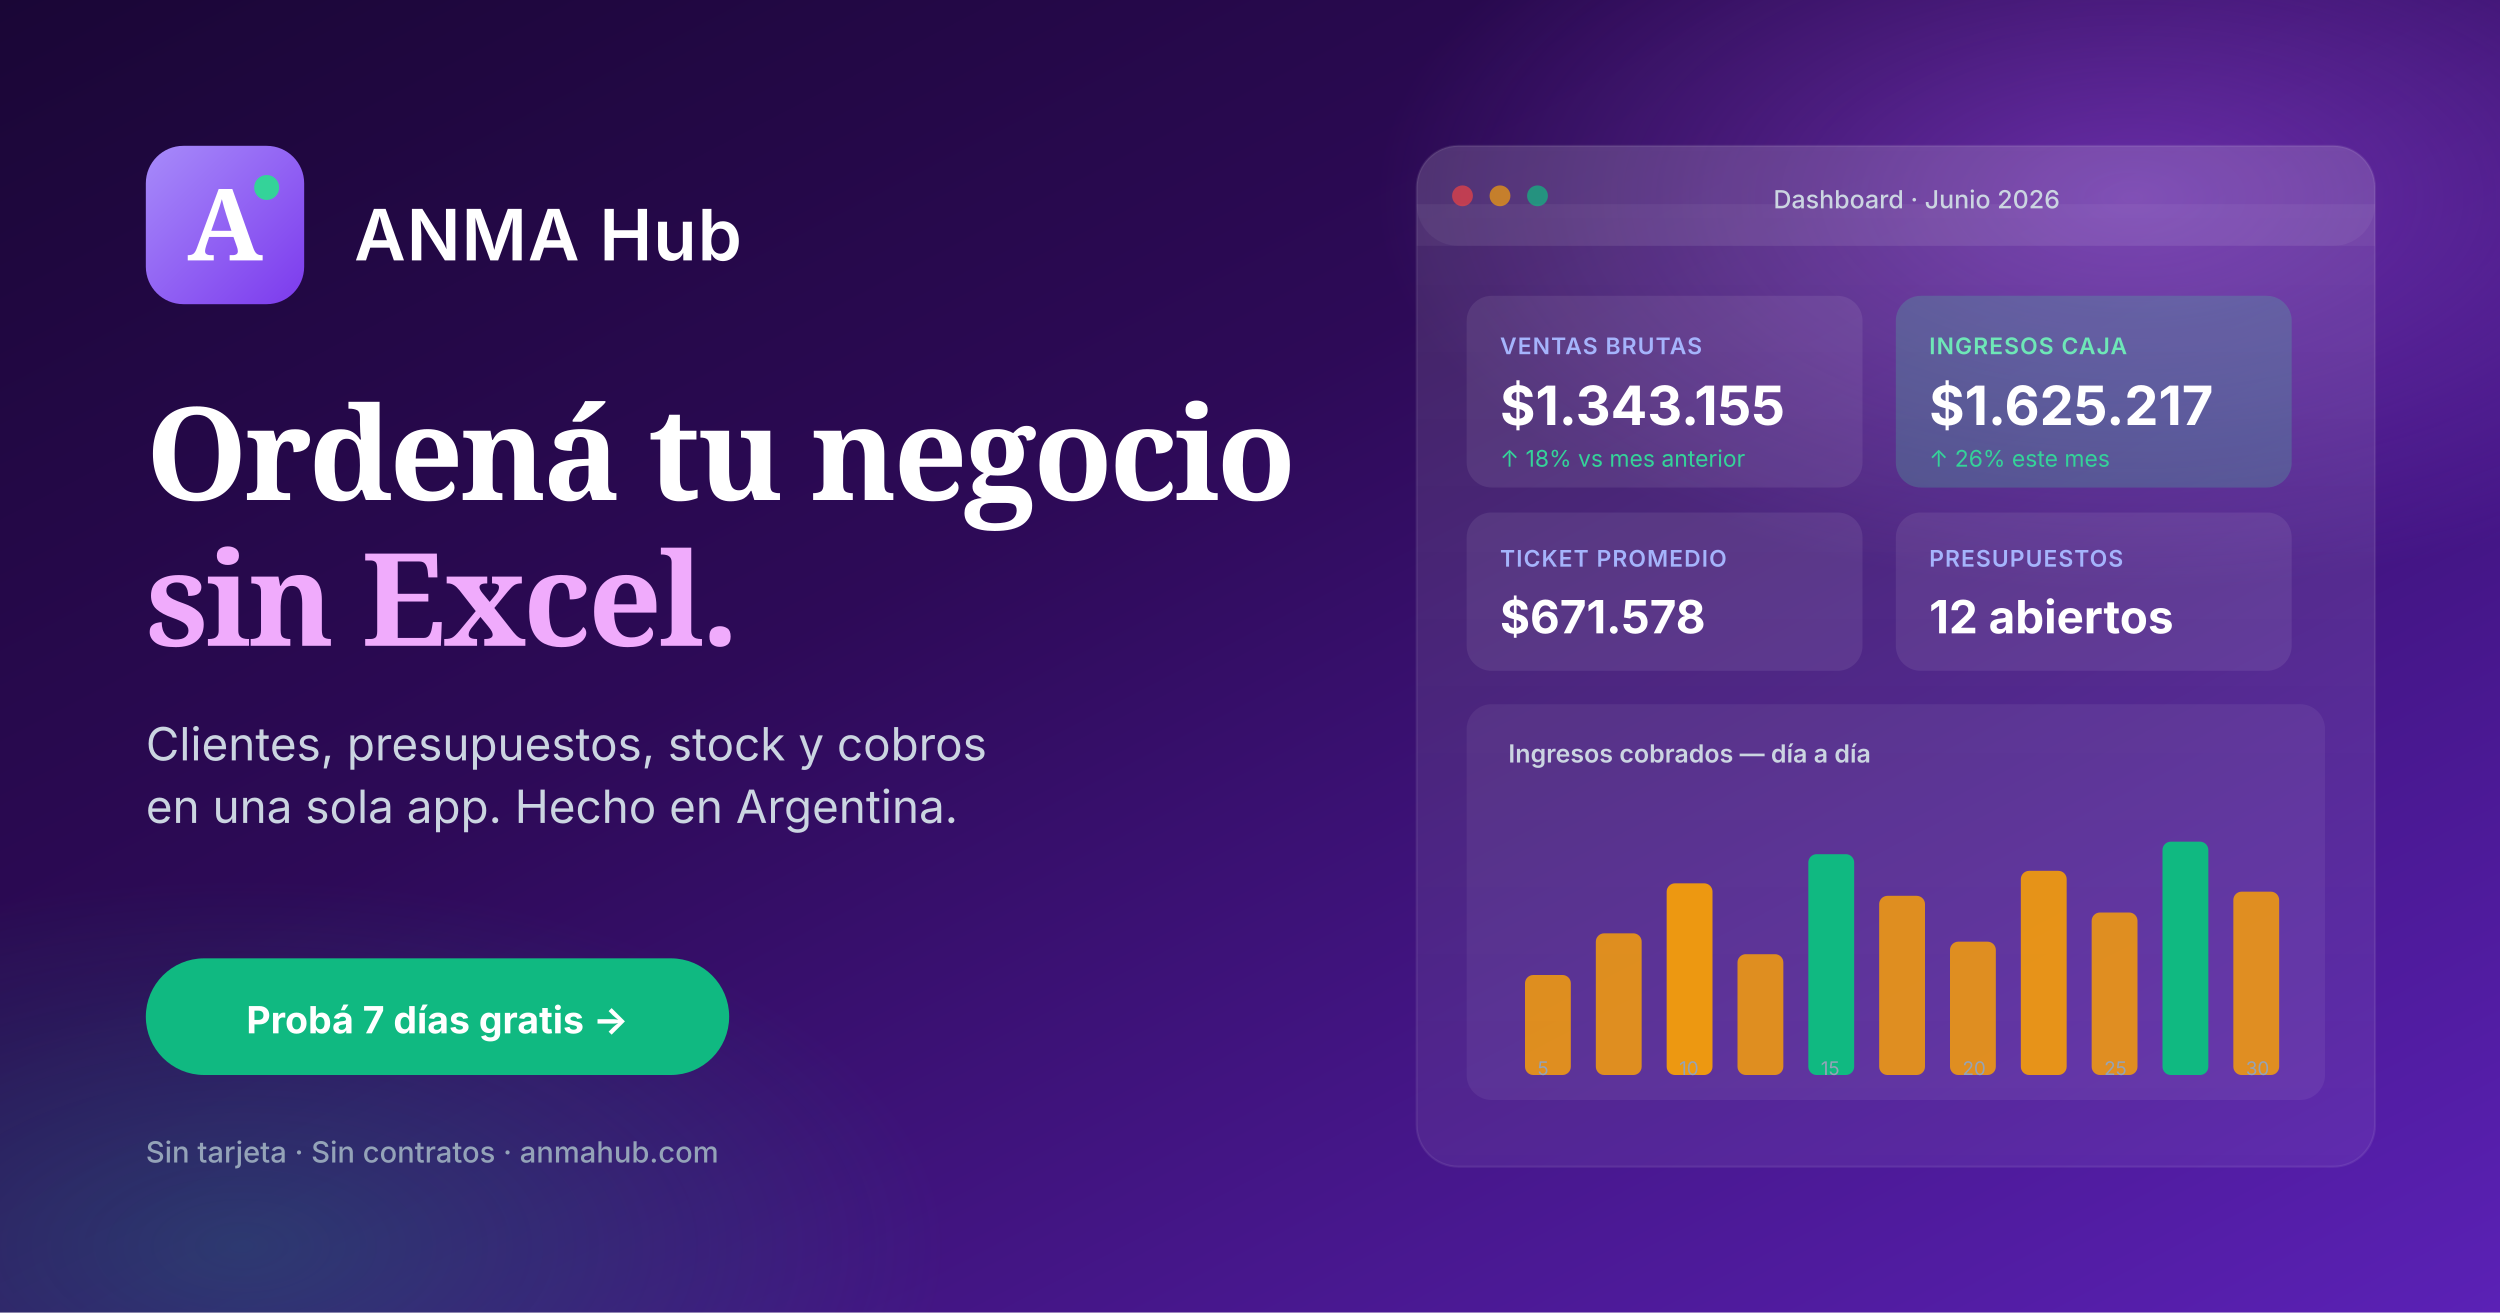
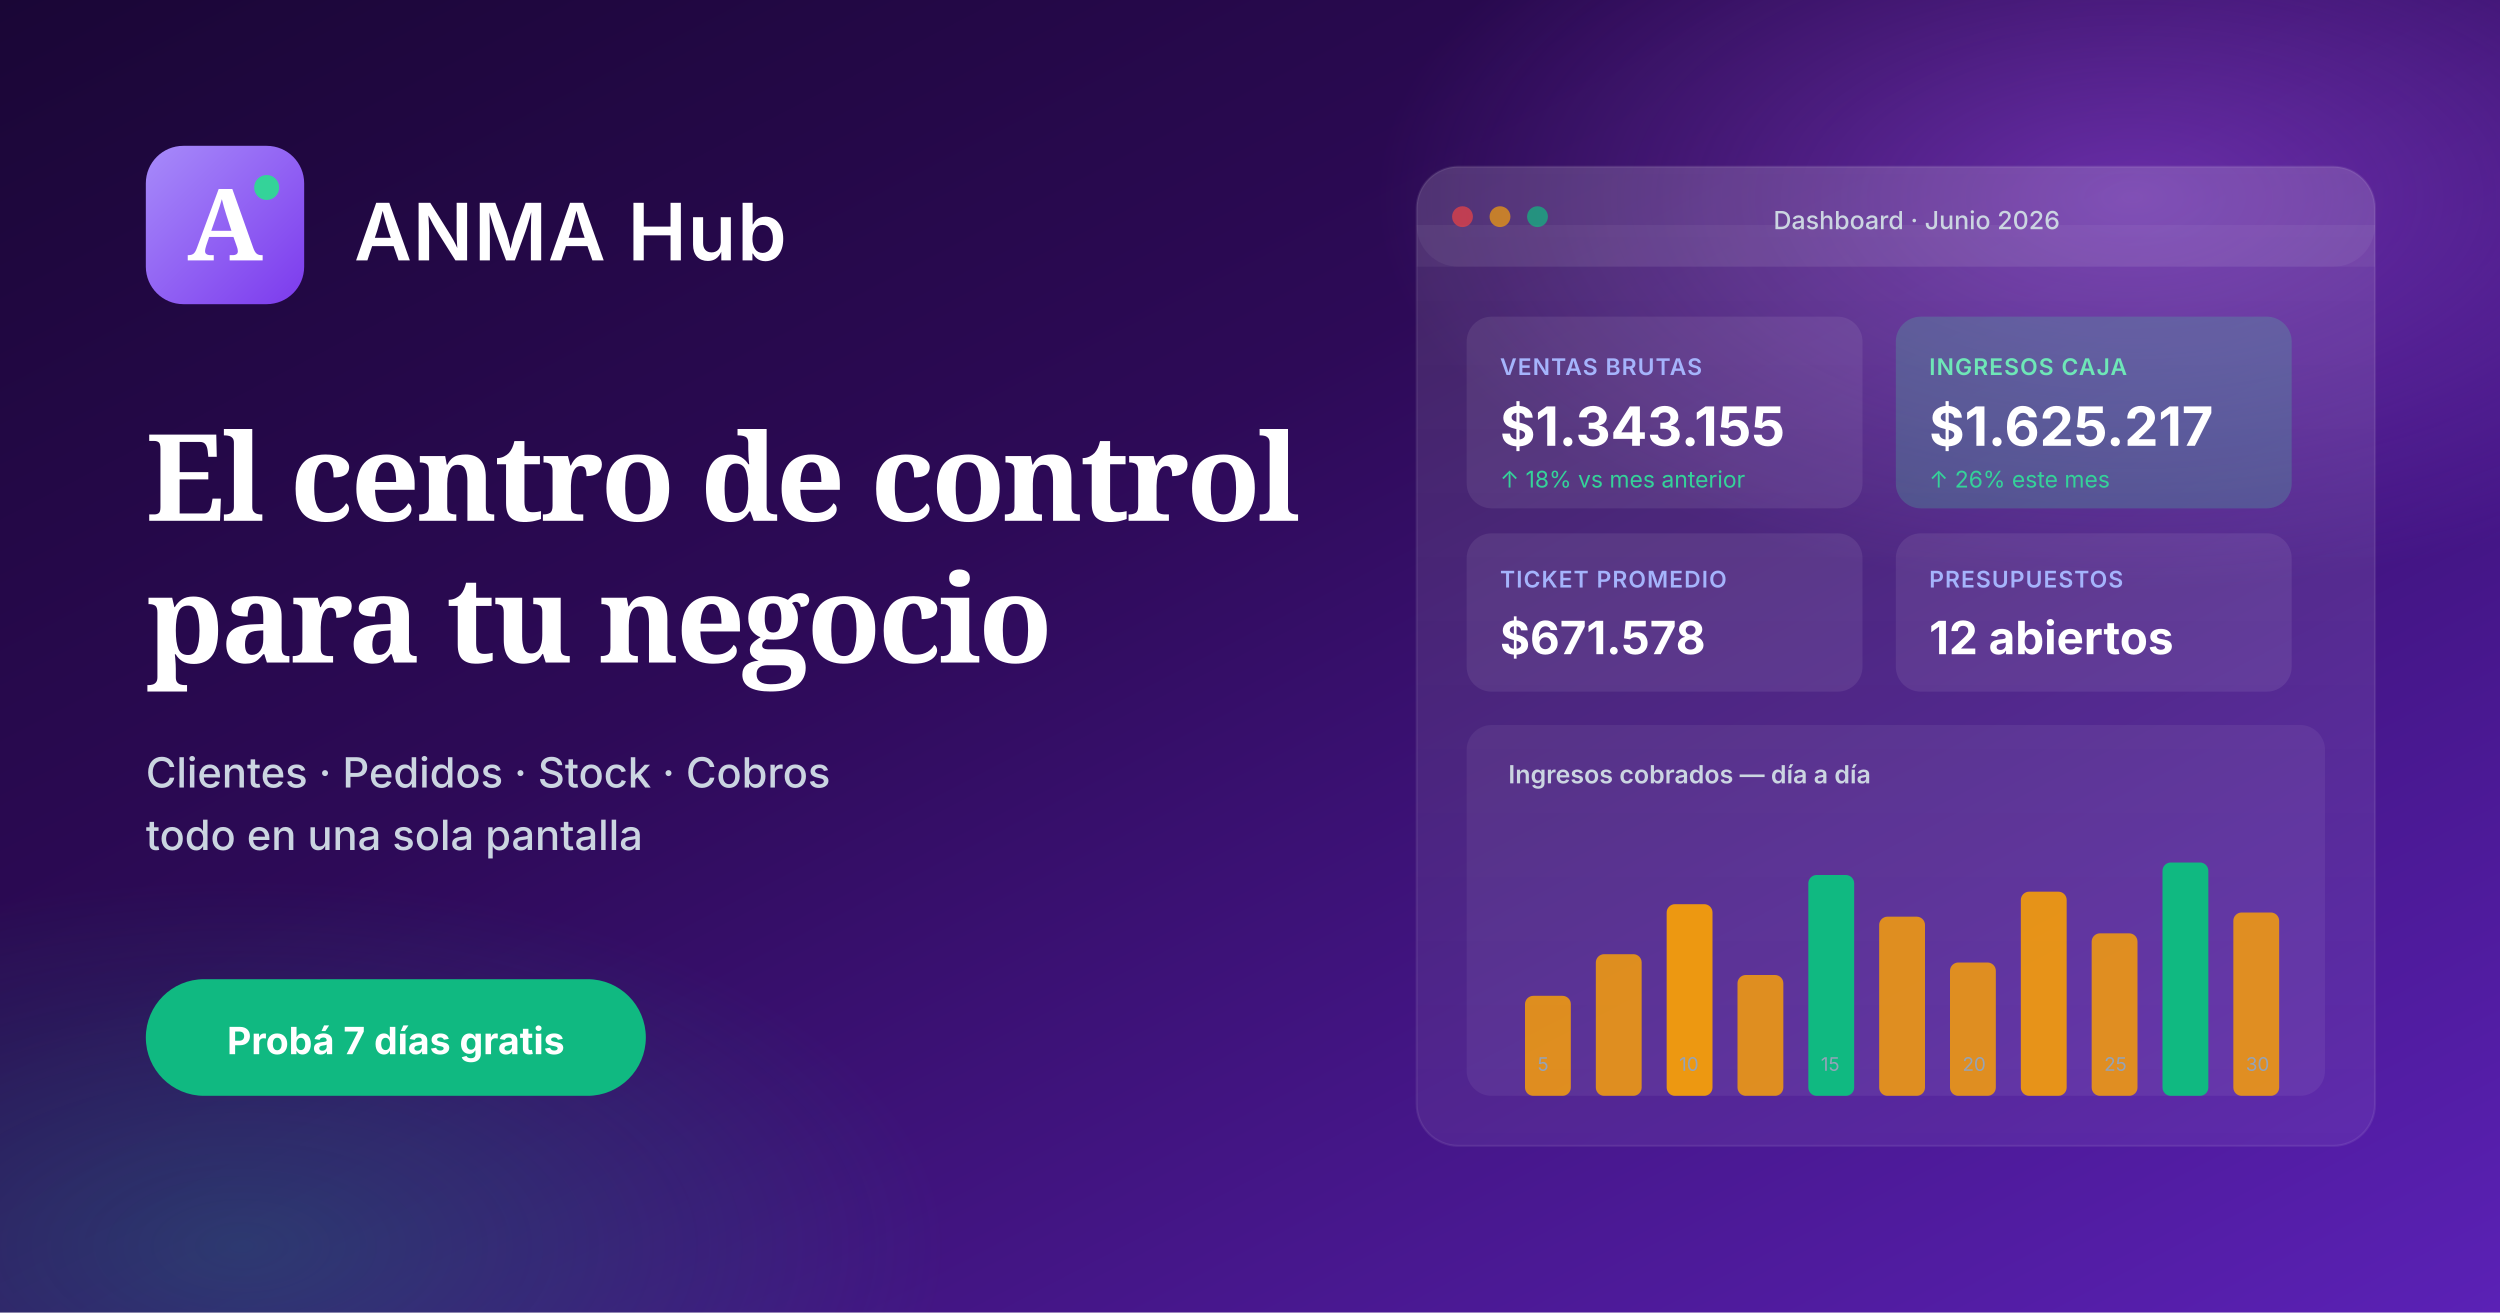
<svg xmlns="http://www.w3.org/2000/svg" viewBox="0 0 1200 630" width="1200" height="630">
  <defs>
    <linearGradient id="bg" x1="0" y1="0" x2="1" y2="1">
      <stop offset="0%" stop-color="#1a0636" />
      <stop offset="40%" stop-color="#2d0a57" />
      <stop offset="100%" stop-color="#5b21b6" />
    </linearGradient>
    <radialGradient id="glow1" cx="0.85" cy="0.15" r="0.5">
      <stop offset="0%" stop-color="#a855f7" stop-opacity="0.45" />
      <stop offset="60%" stop-color="#a855f7" stop-opacity="0" />
    </radialGradient>
    <radialGradient id="glow2" cx="0.1" cy="0.95" r="0.4">
      <stop offset="0%" stop-color="#10b981" stop-opacity="0.25" />
      <stop offset="70%" stop-color="#10b981" stop-opacity="0" />
    </radialGradient>
    <linearGradient id="cardBg" x1="0" y1="0" x2="0" y2="1">
      <stop offset="0%" stop-color="#ffffff" stop-opacity="0.12" />
      <stop offset="100%" stop-color="#ffffff" stop-opacity="0.06" />
    </linearGradient>
    <linearGradient id="logoGrad" x1="0" y1="0" x2="1" y2="1">
      <stop offset="0%" stop-color="#a78bfa" />
      <stop offset="100%" stop-color="#7c3aed" />
    </linearGradient>
  </defs>
  <rect width="1200" height="630" fill="url(#bg)" />
  <rect width="1200" height="630" fill="url(#glow1)" />
  <rect width="1200" height="630" fill="url(#glow2)" />
  <g transform="translate(70, 70)">
    <rect width="76" height="76" rx="18" fill="url(#logoGrad)" />
    <text x="38" y="55" text-anchor="middle" font-family="Fraunces, Georgia, serif" font-size="48" font-weight="600" fill="#ffffff">A</text>
    <circle cx="58" cy="20" r="6" fill="#34d399" />
  </g>
-   <text x="170" y="125" font-family="Poppins, Inter, sans-serif" font-size="34" font-weight="600" fill="#ffffff" letter-spacing="0.5">ANMA Hub</text>
-   <text x="70" y="240" font-family="Fraunces, Georgia, serif" font-size="62" font-weight="600" fill="#ffffff" letter-spacing="-1.5">Ordená tu negocio</text>
-   <text x="70" y="310" font-family="Fraunces, Georgia, serif" font-size="62" font-weight="600" fill="#ffffff" letter-spacing="-1.5">
-     <tspan fill="#f0abfc">sin Excel.</tspan>
-   </text>
-   <text x="70" y="365" font-family="Inter, sans-serif" font-size="22" font-weight="400" fill="#cbd5e1" letter-spacing="0">Clientes, presupuestos, stock y cobros</text>
-   <text x="70" y="395" font-family="Inter, sans-serif" font-size="22" font-weight="400" fill="#cbd5e1" letter-spacing="0">en una sola app. Hecho en Argentina.</text>
-   <g transform="translate(70, 460)">
-     <rect width="280" height="56" rx="28" fill="#10b981" />
-     <text x="140" y="36" text-anchor="middle" font-family="Inter, sans-serif" font-size="18" font-weight="700" fill="#ffffff">Probá 7 días gratis →</text>
+   <text x="170" y="125" font-family="Poppins, Inter, sans-serif" font-size="38" font-weight="600" fill="#ffffff" letter-spacing="0.5">ANMA Hub</text>
+   <text x="70" y="250" font-family="Fraunces, Georgia, serif" font-size="58" font-weight="600" fill="#ffffff" letter-spacing="-1.4">El centro de control</text>
+   <text x="70" y="318" font-family="Fraunces, Georgia, serif" font-size="58" font-weight="600" letter-spacing="-1.4" fill="#ffffff">para tu negocio</text>
+   <text x="70" y="378" font-family="Inter, sans-serif" font-size="20" font-weight="500" fill="#cbd5e1">Clientes · Pedidos · Stock · Cobros</text>
+   <text x="70" y="408" font-family="Inter, sans-serif" font-size="20" font-weight="500" fill="#cbd5e1">todo en una sola pantalla</text>
+   <g transform="translate(70, 470)">
+     <rect width="240" height="56" rx="28" fill="#10b981" />
+     <text x="120" y="36" text-anchor="middle" font-family="Inter, sans-serif" font-size="18" font-weight="700" fill="#ffffff">Probá 7 días gratis</text>
  </g>
-   <text x="70" y="558" font-family="Inter, sans-serif" font-size="14" font-weight="500" fill="#94a3b8">Sin tarjeta · Sin contratos · anmahub.com</text>
-   <g transform="translate(680, 70)">
-     <rect width="460" height="490" rx="20" fill="url(#cardBg)" stroke="#ffffff" stroke-opacity="0.08" stroke-width="1" />
+   <g transform="translate(680, 80)">
+     <rect width="460" height="470" rx="20" fill="url(#cardBg)" stroke="#ffffff" stroke-opacity="0.08" stroke-width="1" />
    <rect x="0" y="0" width="460" height="48" rx="20" fill="#ffffff" fill-opacity="0.05" />
    <rect x="0" y="28" width="460" height="20" fill="#ffffff" fill-opacity="0.05" />
    <circle cx="22" cy="24" r="5" fill="#ef4444" fill-opacity="0.7" />
    <circle cx="40" cy="24" r="5" fill="#f59e0b" fill-opacity="0.7" />
    <circle cx="58" cy="24" r="5" fill="#10b981" fill-opacity="0.7" />
    <text x="240" y="30" text-anchor="middle" font-family="Inter, sans-serif" font-size="12" font-weight="500" fill="#cbd5e1">Dashboard · Junio 2026</text>
    <g transform="translate(24, 72)">
      <rect width="190" height="92" rx="12" fill="#ffffff" fill-opacity="0.08" />
      <text x="16" y="28" font-family="Inter, sans-serif" font-size="11" font-weight="600" fill="#a5b4fc" letter-spacing="0.5">VENTAS BRUTAS</text>
      <text x="16" y="62" font-family="Inter, sans-serif" font-size="26" font-weight="700" fill="#ffffff">$1.343.155</text>
      <text x="16" y="82" font-family="Inter, sans-serif" font-size="11" fill="#34d399">↑ 18% vs mes anterior</text>
      <g transform="translate(206, 0)">
        <rect width="190" height="92" rx="12" fill="#ffffff" fill-opacity="0.08" />
        <rect width="190" height="92" rx="12" fill="#10b981" fill-opacity="0.18" />
        <text x="16" y="28" font-family="Inter, sans-serif" font-size="11" font-weight="600" fill="#6ee7b7" letter-spacing="0.5">INGRESOS CAJA</text>
        <text x="16" y="62" font-family="Inter, sans-serif" font-size="26" font-weight="700" fill="#ffffff">$1.625.217</text>
        <text x="16" y="82" font-family="Inter, sans-serif" font-size="11" fill="#34d399">↑ 26% este mes</text>
      </g>
    </g>
    <g transform="translate(24, 176)">
      <rect width="190" height="76" rx="12" fill="#ffffff" fill-opacity="0.08" />
      <text x="16" y="26" font-family="Inter, sans-serif" font-size="11" font-weight="600" fill="#a5b4fc" letter-spacing="0.5">TICKET PROMEDIO</text>
      <text x="16" y="58" font-family="Inter, sans-serif" font-size="22" font-weight="700" fill="#ffffff">$671.578</text>
      <g transform="translate(206, 0)">
        <rect width="190" height="76" rx="12" fill="#ffffff" fill-opacity="0.08" />
        <text x="16" y="26" font-family="Inter, sans-serif" font-size="11" font-weight="600" fill="#a5b4fc" letter-spacing="0.5">PRESUPUESTOS</text>
        <text x="16" y="58" font-family="Inter, sans-serif" font-size="22" font-weight="700" fill="#ffffff">12 abiertos</text>
      </g>
    </g>
    <g transform="translate(24, 268)">
-       <rect width="412" height="190" rx="12" fill="#ffffff" fill-opacity="0.06" />
+       <rect width="412" height="178" rx="12" fill="#ffffff" fill-opacity="0.06" />
      <text x="20" y="28" font-family="Inter, sans-serif" font-size="12" font-weight="600" fill="#cbd5e1">Ingresos cobrados — día a día</text>
      <g transform="translate(28, 52)">
        <rect x="0" y="78" width="22" height="48" rx="4" fill="#f59e0b" fill-opacity="0.85" />
        <rect x="34" y="58" width="22" height="68" rx="4" fill="#f59e0b" fill-opacity="0.85" />
        <rect x="68" y="34" width="22" height="92" rx="4" fill="#f59e0b" fill-opacity="0.95" />
        <rect x="102" y="68" width="22" height="58" rx="4" fill="#f59e0b" fill-opacity="0.85" />
        <rect x="136" y="20" width="22" height="106" rx="4" fill="#10b981" />
        <rect x="170" y="40" width="22" height="86" rx="4" fill="#f59e0b" fill-opacity="0.85" />
        <rect x="204" y="62" width="22" height="64" rx="4" fill="#f59e0b" fill-opacity="0.85" />
        <rect x="238" y="28" width="22" height="98" rx="4" fill="#f59e0b" fill-opacity="0.9" />
        <rect x="272" y="48" width="22" height="78" rx="4" fill="#f59e0b" fill-opacity="0.85" />
        <rect x="306" y="14" width="22" height="112" rx="4" fill="#10b981" />
        <rect x="340" y="38" width="22" height="88" rx="4" fill="#f59e0b" fill-opacity="0.85" />
      </g>
      <g font-family="Inter, sans-serif" font-size="9" fill="#94a3b8">
-         <text x="34" y="178">5</text>
-         <text x="102" y="178">10</text>
-         <text x="170" y="178">15</text>
-         <text x="238" y="178">20</text>
-         <text x="306" y="178">25</text>
-         <text x="374" y="178">30</text>
+         <text x="34" y="166">5</text>
+         <text x="102" y="166">10</text>
+         <text x="170" y="166">15</text>
+         <text x="238" y="166">20</text>
+         <text x="306" y="166">25</text>
+         <text x="374" y="166">30</text>
      </g>
    </g>
  </g>
</svg>
